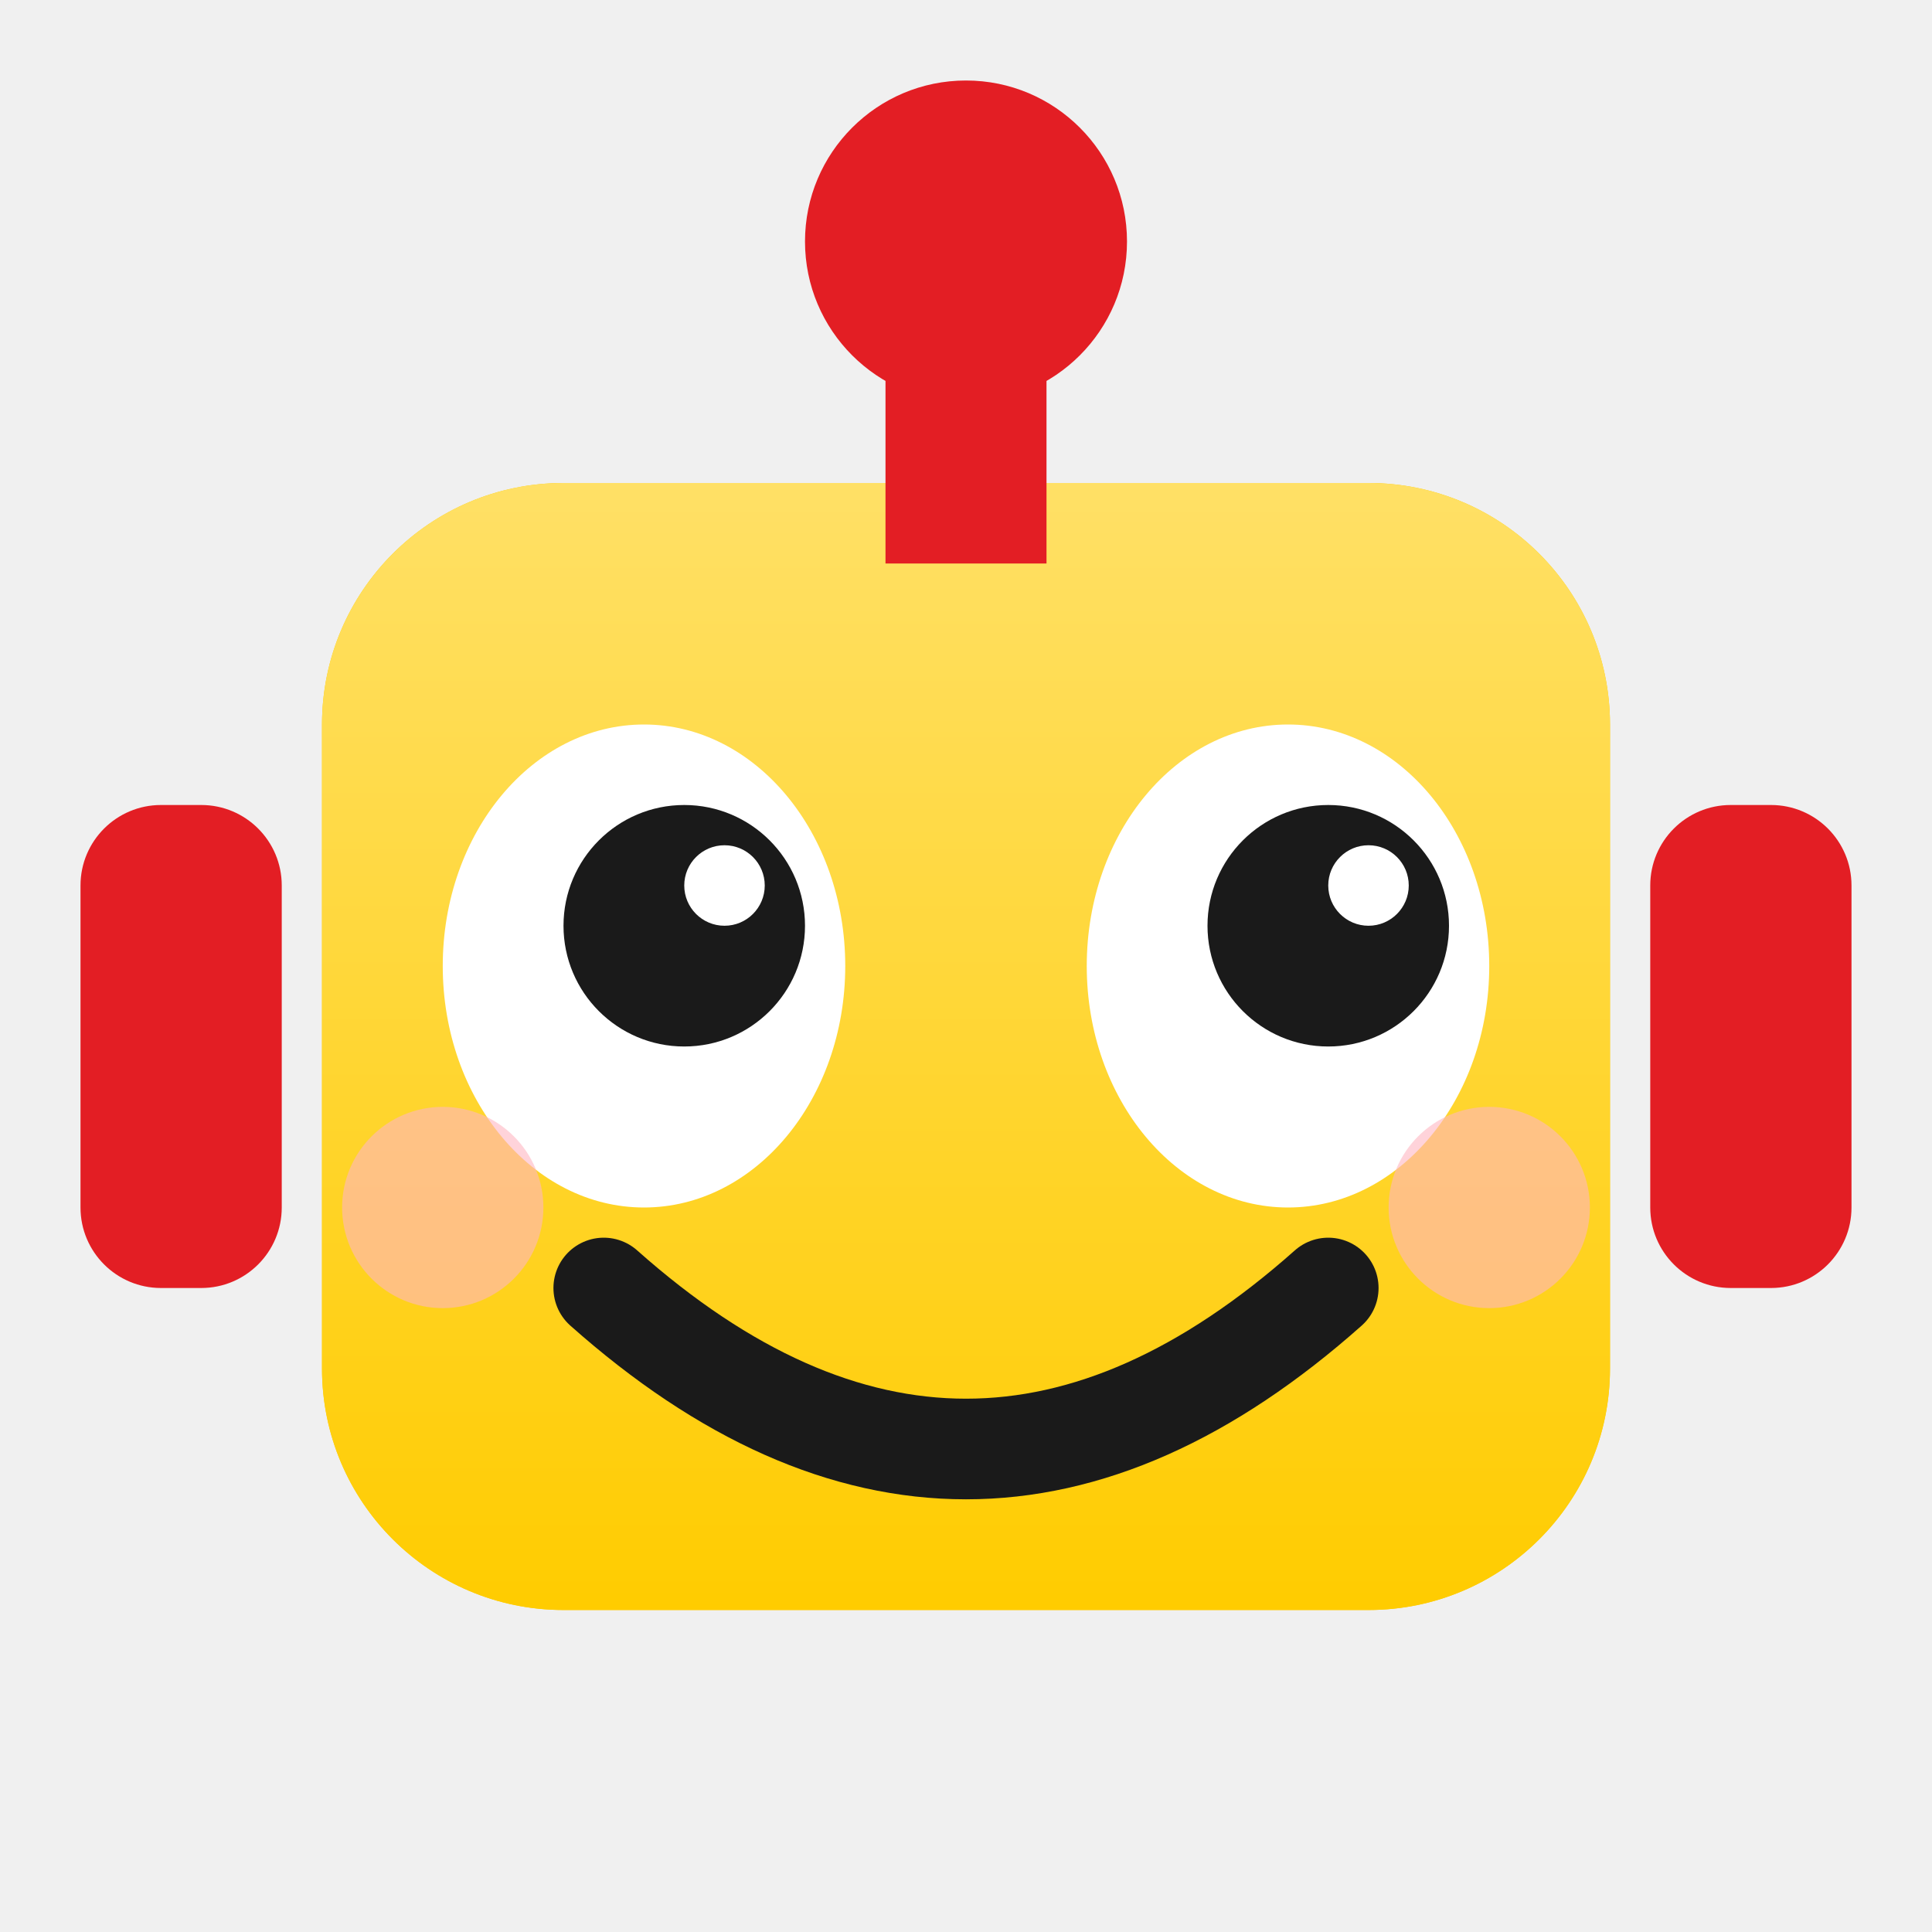
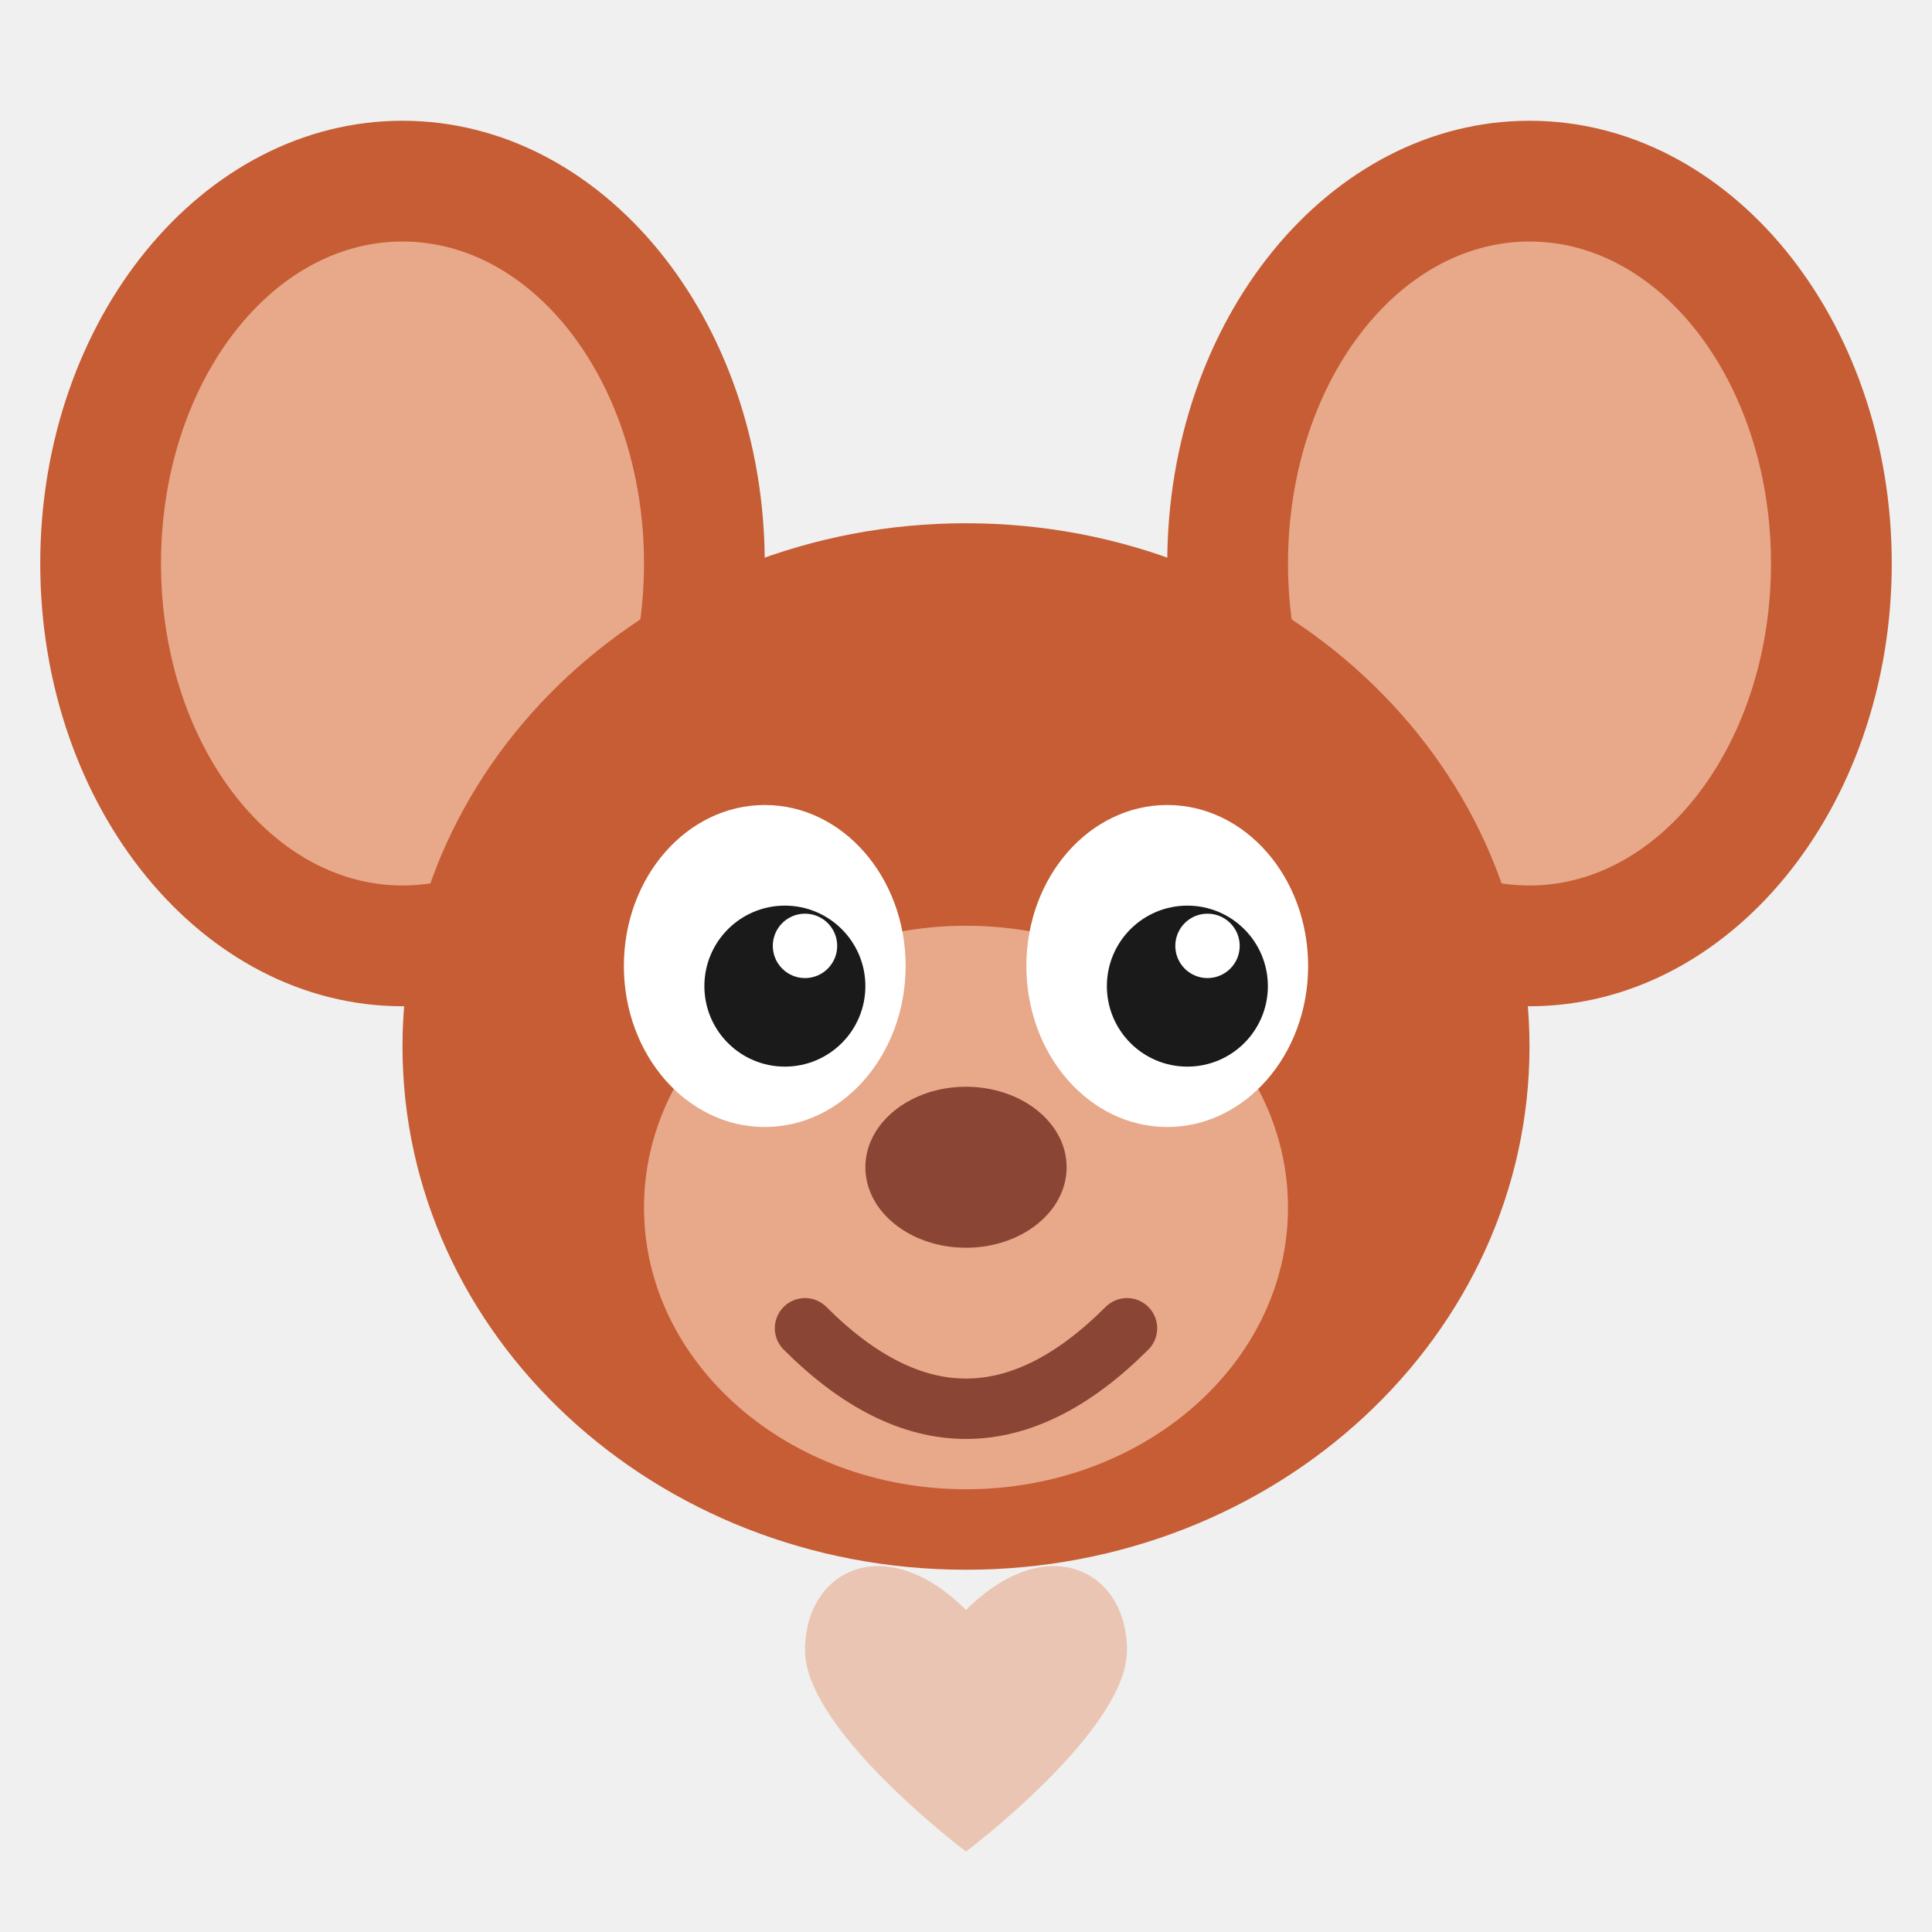
<svg xmlns="http://www.w3.org/2000/svg" viewBox="0 0 48 48">
-   <rect x="8" y="12" width="32" height="28" rx="6" fill="#FFCC00" />
-   <rect x="8" y="12" width="32" height="28" rx="6" fill="url(#friendlyGrad)" />
-   <circle cx="24" cy="6" r="4" fill="#E31E24" />
-   <rect x="22" y="6" width="4" height="8" fill="#E31E24" />
-   <ellipse cx="16" cy="24" rx="5" ry="6" fill="white" />
-   <ellipse cx="32" cy="24" rx="5" ry="6" fill="white" />
-   <circle cx="17" cy="23" r="3" fill="#1a1a1a" />
-   <circle cx="33" cy="23" r="3" fill="#1a1a1a" />
-   <circle cx="18" cy="22" r="1" fill="white" />
-   <circle cx="34" cy="22" r="1" fill="white" />
-   <path d="M15 32 Q24 40 33 32" stroke="#1a1a1a" stroke-width="2.5" fill="none" stroke-linecap="round" />
-   <circle cx="11" cy="30" r="2.5" fill="#FFB6C1" opacity="0.6" />
-   <circle cx="37" cy="30" r="2.5" fill="#FFB6C1" opacity="0.6" />
-   <rect x="2" y="20" width="5" height="12" rx="2" fill="#E31E24" />
-   <rect x="41" y="20" width="5" height="12" rx="2" fill="#E31E24" />
-   <defs>
-     <linearGradient id="friendlyGrad" x1="0%" y1="0%" x2="0%" y2="100%">
-       <stop offset="0%" style="stop-color:#FFE066;stop-opacity:1" />
-       <stop offset="100%" style="stop-color:#FFCC00;stop-opacity:1" />
-     </linearGradient>
-   </defs>
+   <ellipse cx="10" cy="14" rx="9" ry="11" fill="#C65D34" />
+   <ellipse cx="10" cy="14" rx="6" ry="8" fill="#E8A88A" />
+   <ellipse cx="38" cy="14" rx="9" ry="11" fill="#C65D34" />
+   <ellipse cx="38" cy="14" rx="6" ry="8" fill="#E8A88A" />
+   <ellipse cx="24" cy="26" rx="14" ry="13" fill="#C65D34" />
+   <ellipse cx="24" cy="30" rx="8" ry="7" fill="#E8A88A" />
+   <ellipse cx="19" cy="24" rx="3.5" ry="4" fill="white" />
+   <ellipse cx="29" cy="24" rx="3.5" ry="4" fill="white" />
+   <circle cx="19.5" cy="24.5" r="2" fill="#1a1a1a" />
+   <circle cx="29.5" cy="24.5" r="2" fill="#1a1a1a" />
+   <circle cx="20" cy="23.5" r="0.8" fill="white" />
+   <circle cx="30" cy="23.5" r="0.8" fill="white" />
+   <ellipse cx="24" cy="29" rx="2.5" ry="2" fill="#8B4534" />
+   <path d="M20 33 Q24 37 28 33" stroke="#8B4534" stroke-width="1.5" fill="none" stroke-linecap="round" />
+   <path d="M24 40 C22 38 20 39 20 41 C20 43 24 46 24 46 C24 46 28 43 28 41 C28 39 26 38 24 40" fill="#E8A88A" opacity="0.6" />
</svg>
